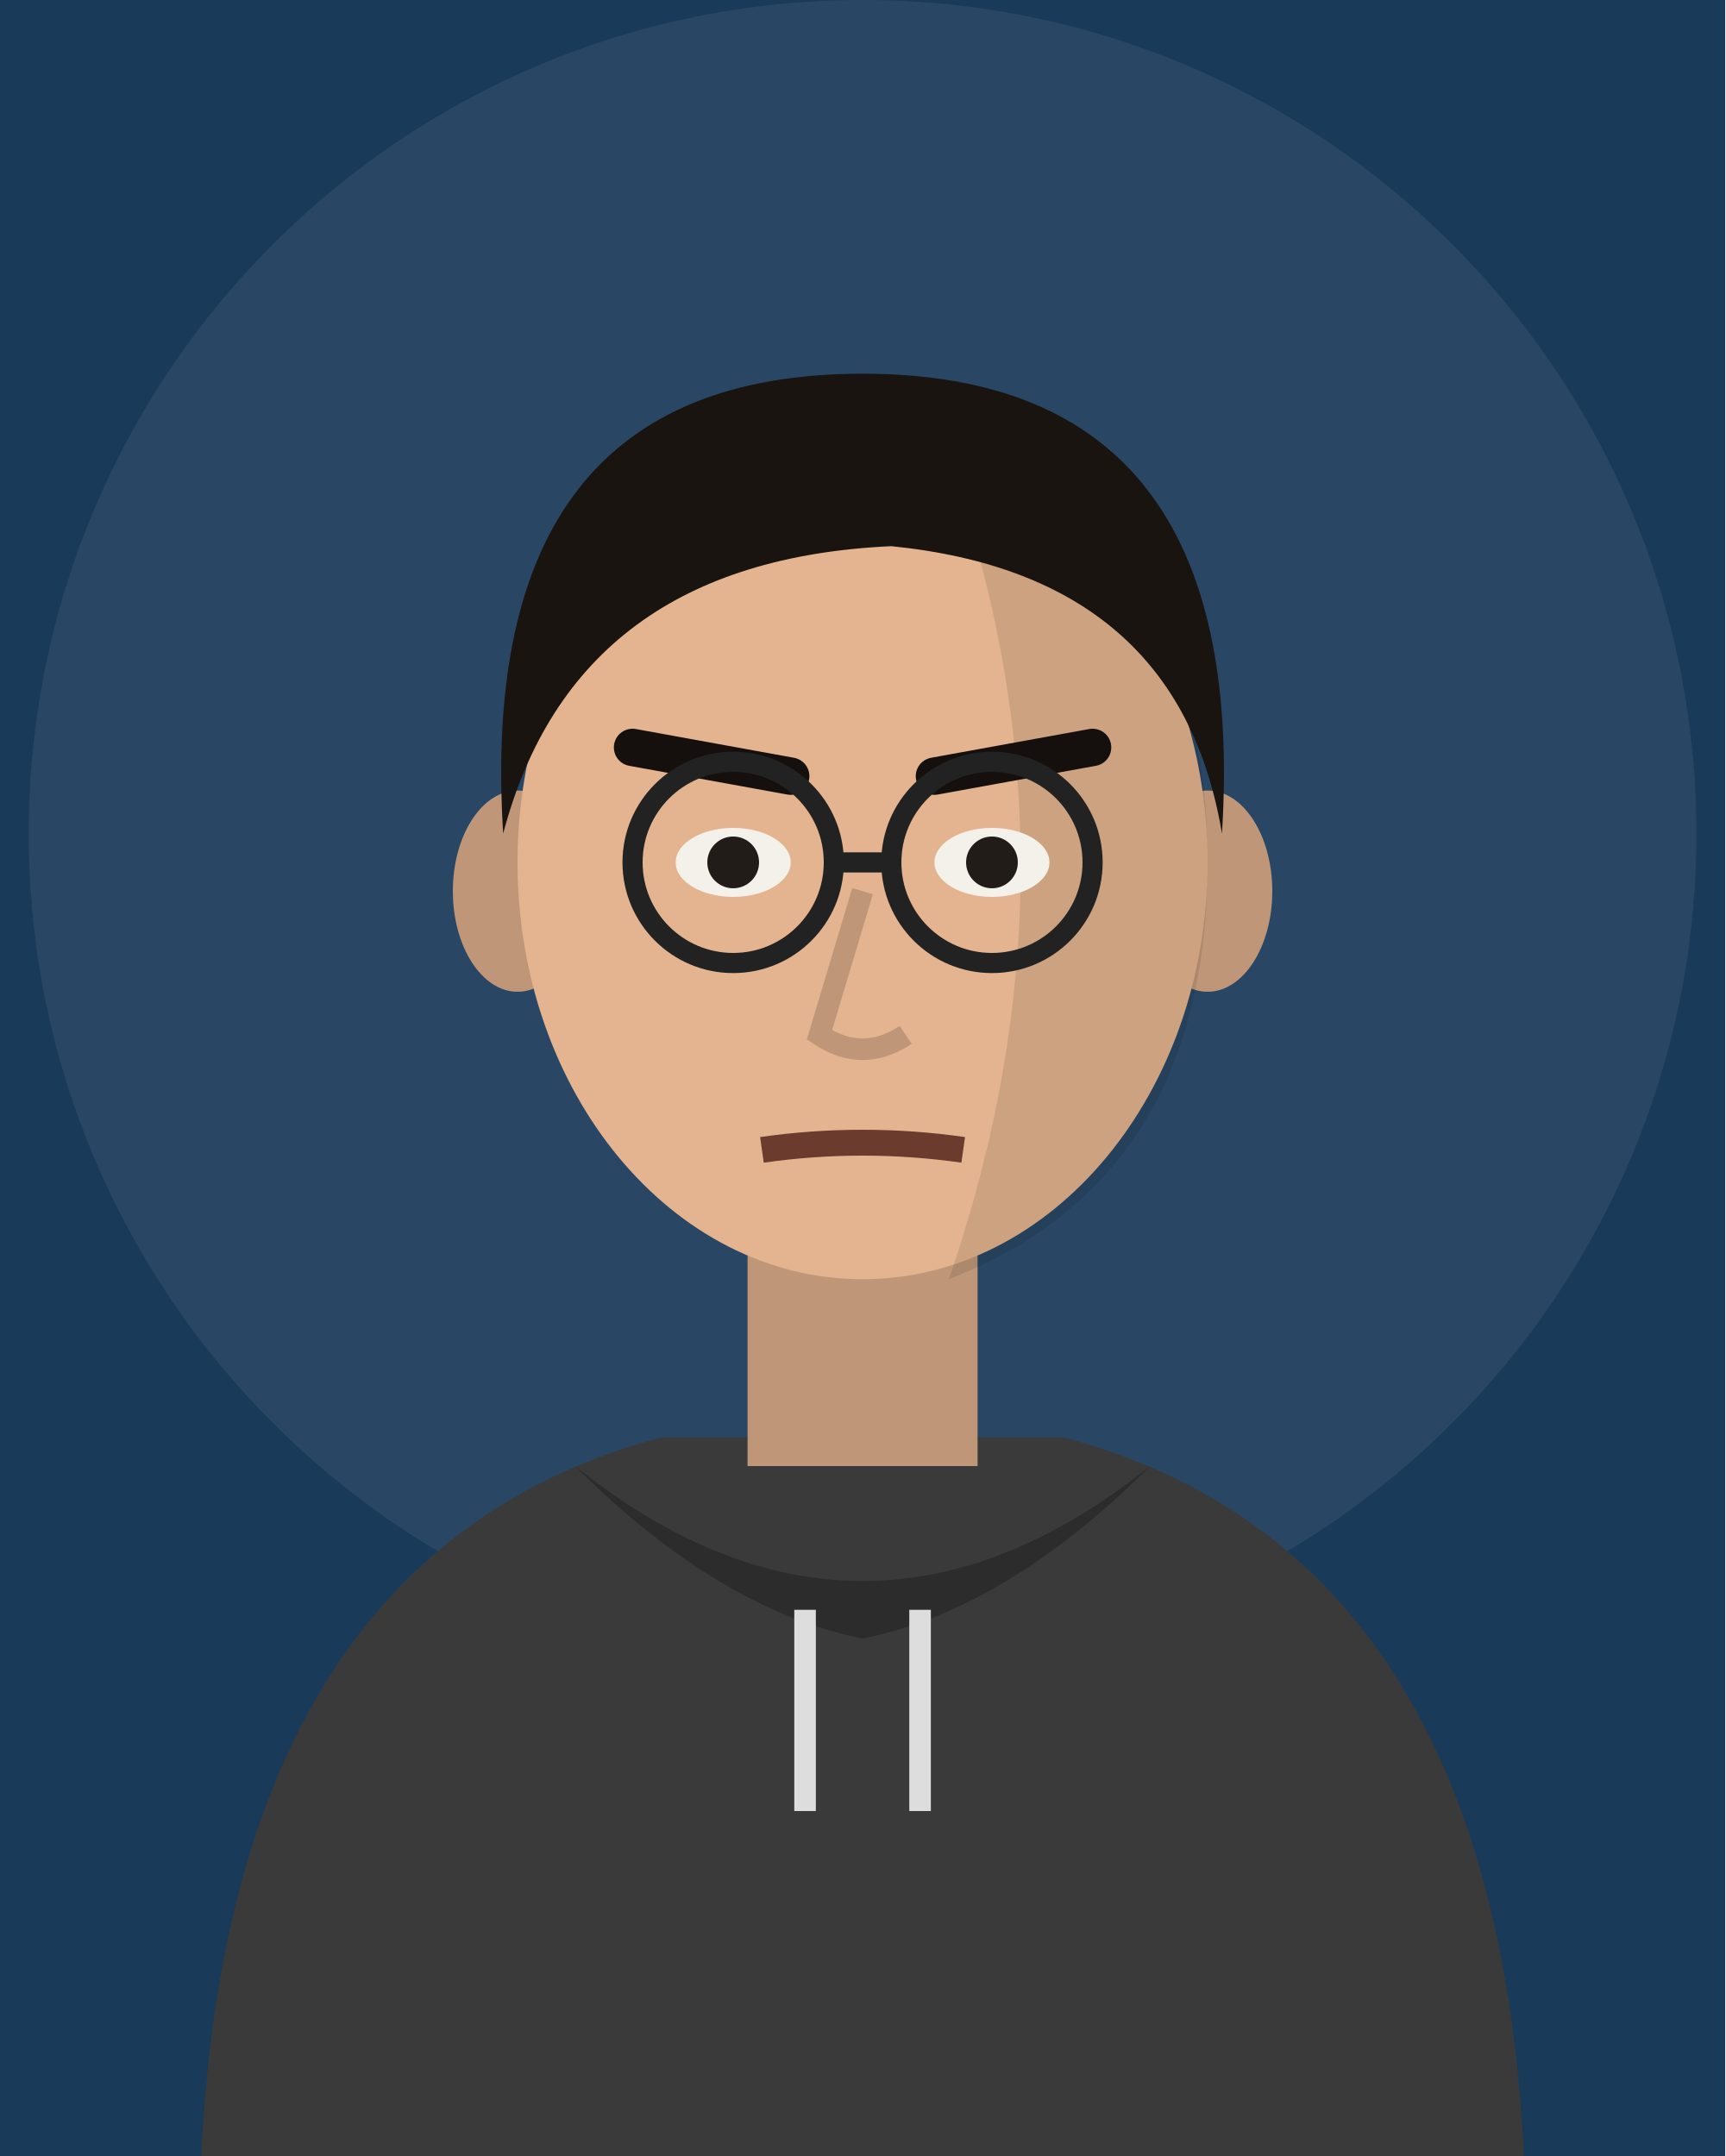
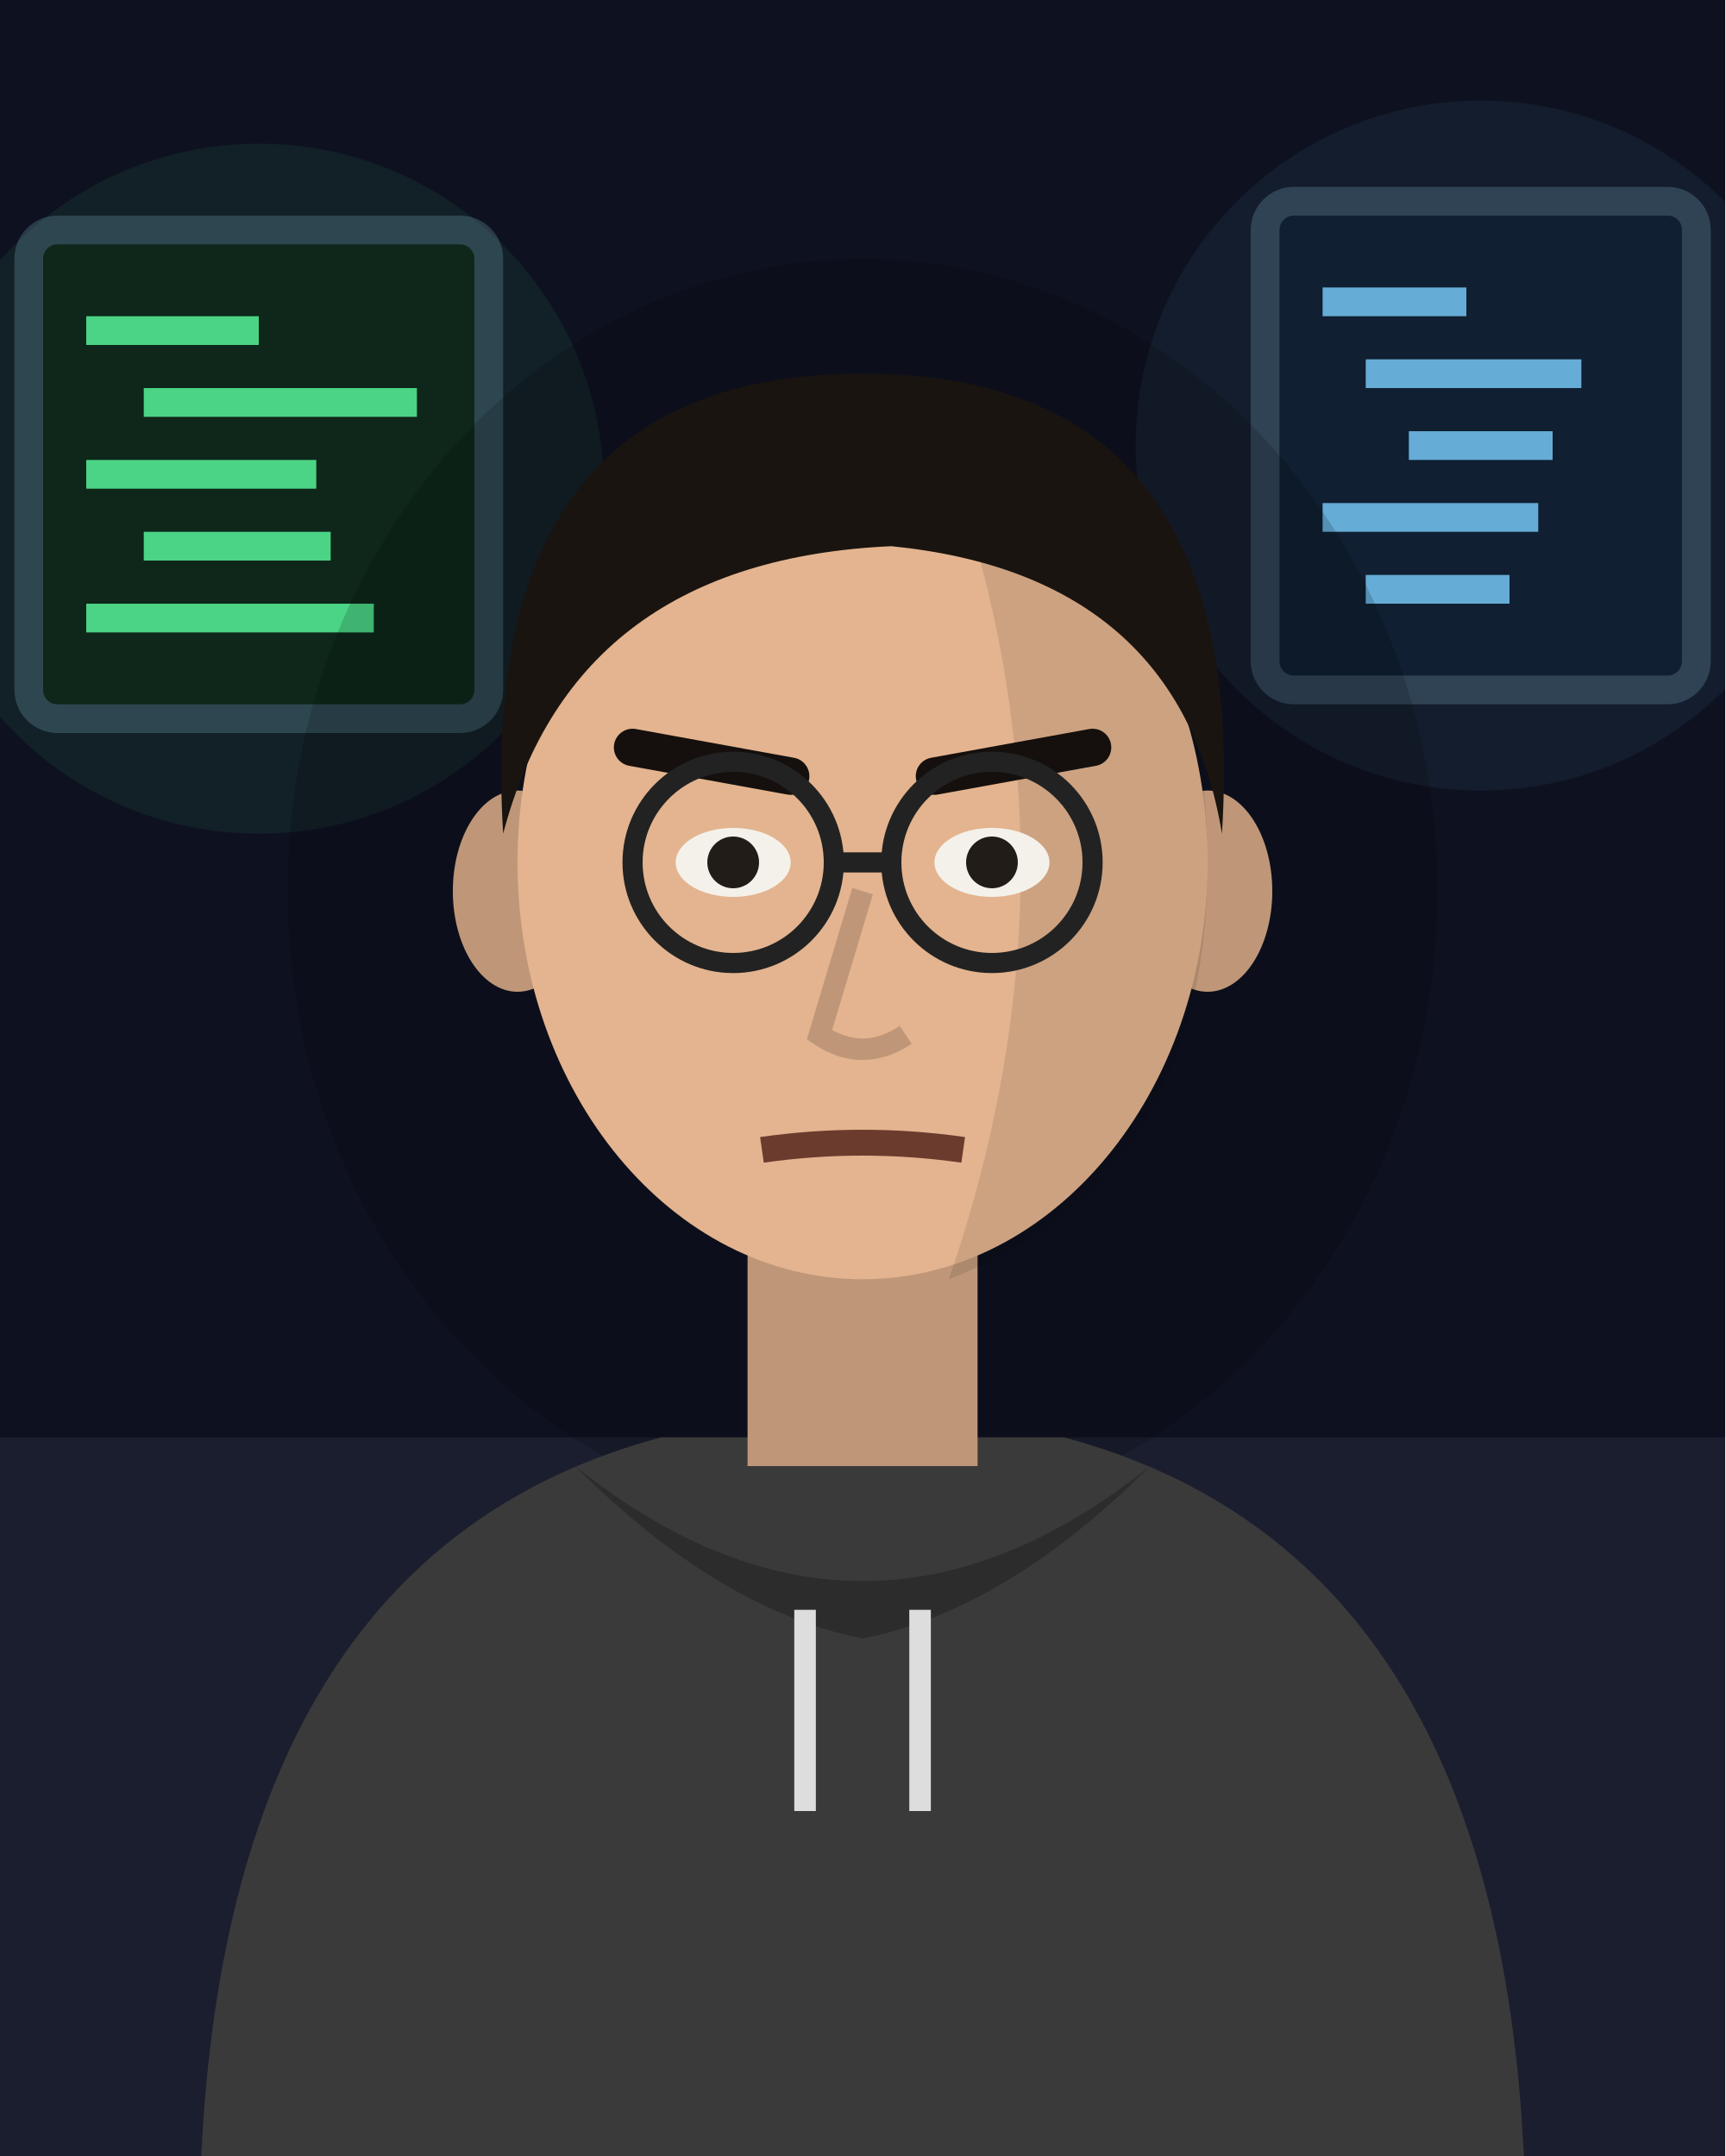
<svg xmlns="http://www.w3.org/2000/svg" viewBox="0 0 120 150" role="img" aria-label="Kenji Sato">
  <style>.fx{transform-box:fill-box;transform-origin:center}.tw{animation:tw 3s ease-in-out infinite}.pu{animation:pu 4s ease-in-out infinite}@keyframes tw{50%{opacity:.25}}@keyframes pu{50%{opacity:.55}}@keyframes spin{to{transform:rotate(360deg)}}@media (prefers-reduced-motion:reduce){*{animation:none!important}}</style>
-   <rect width="120" height="150" fill="#1a3a5a" />
-   <circle cx="60" cy="58" r="58" fill="#fff" opacity=".07" />
+   <rect width="120" height="150" fill="#0e1220" />
+   <rect x="2" y="16" width="32" height="34" rx="2" fill="#0a1a12" stroke="#2a3a4a" stroke-width="2" />
+   <rect x="88" y="14" width="30" height="34" rx="2" fill="#0a1424" stroke="#2a3a4a" stroke-width="2" />
+   <rect x="6" y="22" width="12" height="2" fill="#5affa0" opacity=".8" />
+   <rect x="92" y="20" width="10" height="2" fill="#7ad0ff" opacity=".8" />
+   <rect x="10" y="27" width="19" height="2" fill="#5affa0" opacity=".8" />
+   <rect x="95" y="25" width="15" height="2" fill="#7ad0ff" opacity=".8" />
+   <rect x="6" y="32" width="16" height="2" fill="#5affa0" opacity=".8" />
+   <rect x="98" y="30" width="10" height="2" fill="#7ad0ff" opacity=".8" />
+   <rect x="10" y="37" width="13" height="2" fill="#5affa0" opacity=".8" />
+   <rect x="92" y="35" width="15" height="2" fill="#7ad0ff" opacity=".8" />
+   <rect x="6" y="42" width="20" height="2" fill="#5affa0" opacity=".8" />
+   <rect x="95" y="40" width="10" height="2" fill="#7ad0ff" opacity=".8" />
+   <circle cx="18" cy="34" r="24" fill="#5affa0" opacity=".06" />
+   <circle cx="103" cy="31" r="24" fill="#7ad0ff" opacity=".06" />
+   <rect x="0" y="100" width="120" height="50" fill="#1a1e2e" />
+   <ellipse cx="60" cy="62" rx="40" ry="44" fill="#000" opacity=".16" />
  <path d="M14 150 Q16 108 46 100 H74 Q104 108 106 150Z" fill="#3a3a3a" />
  <path d="M40 102 Q60 118 80 102 Q70 112 60 114 Q50 112 40 102Z" fill="#2c2c2c" />
  <path d="M56 112V126M64 112V126" stroke="#ddd" stroke-width="1.5" />
  <rect x="52" y="86" width="16" height="16" fill="#bf9778" />
  <ellipse cx="36" cy="62" rx="4.5" ry="7" fill="#bf9778" />
  <ellipse cx="84" cy="62" rx="4.5" ry="7" fill="#bf9778" />
  <ellipse cx="60" cy="60" rx="24" ry="29" fill="#e3b48f" />
  <path d="M66 32 Q84 38 84 60 Q84 82 66 89 Q76 60 66 32Z" fill="#000" opacity=".1" />
  <path d="M35 58 Q33 26 60 26 Q87 26 85 58 Q82 40 62 38 Q40 39 35 58Z" fill="#1a1410" />
  <path d="M44 52 L55 54 M65 54 L76 52" stroke="#15100d" stroke-width="2.6" stroke-linecap="round" />
  <ellipse cx="51" cy="60" rx="4" ry="2.4" fill="#f4f1ea" />
  <circle cx="51" cy="60" r="1.8" fill="#221c18" />
  <ellipse cx="69" cy="60" rx="4" ry="2.4" fill="#f4f1ea" />
  <circle cx="69" cy="60" r="1.8" fill="#221c18" />
  <path d="M60 62 L57 72 Q60 74 63 72" fill="none" stroke="#bf9778" stroke-width="1.5" />
  <path d="M53 80 Q60 79 67 80" stroke="#6b3b2e" stroke-width="1.8" fill="none" />
  <circle cx="51" cy="60" r="7" fill="none" stroke="#222" stroke-width="1.4" />
  <circle cx="69" cy="60" r="7" fill="none" stroke="#222" stroke-width="1.4" />
  <path d="M58 60H62" stroke="#222" stroke-width="1.4" />
</svg>
